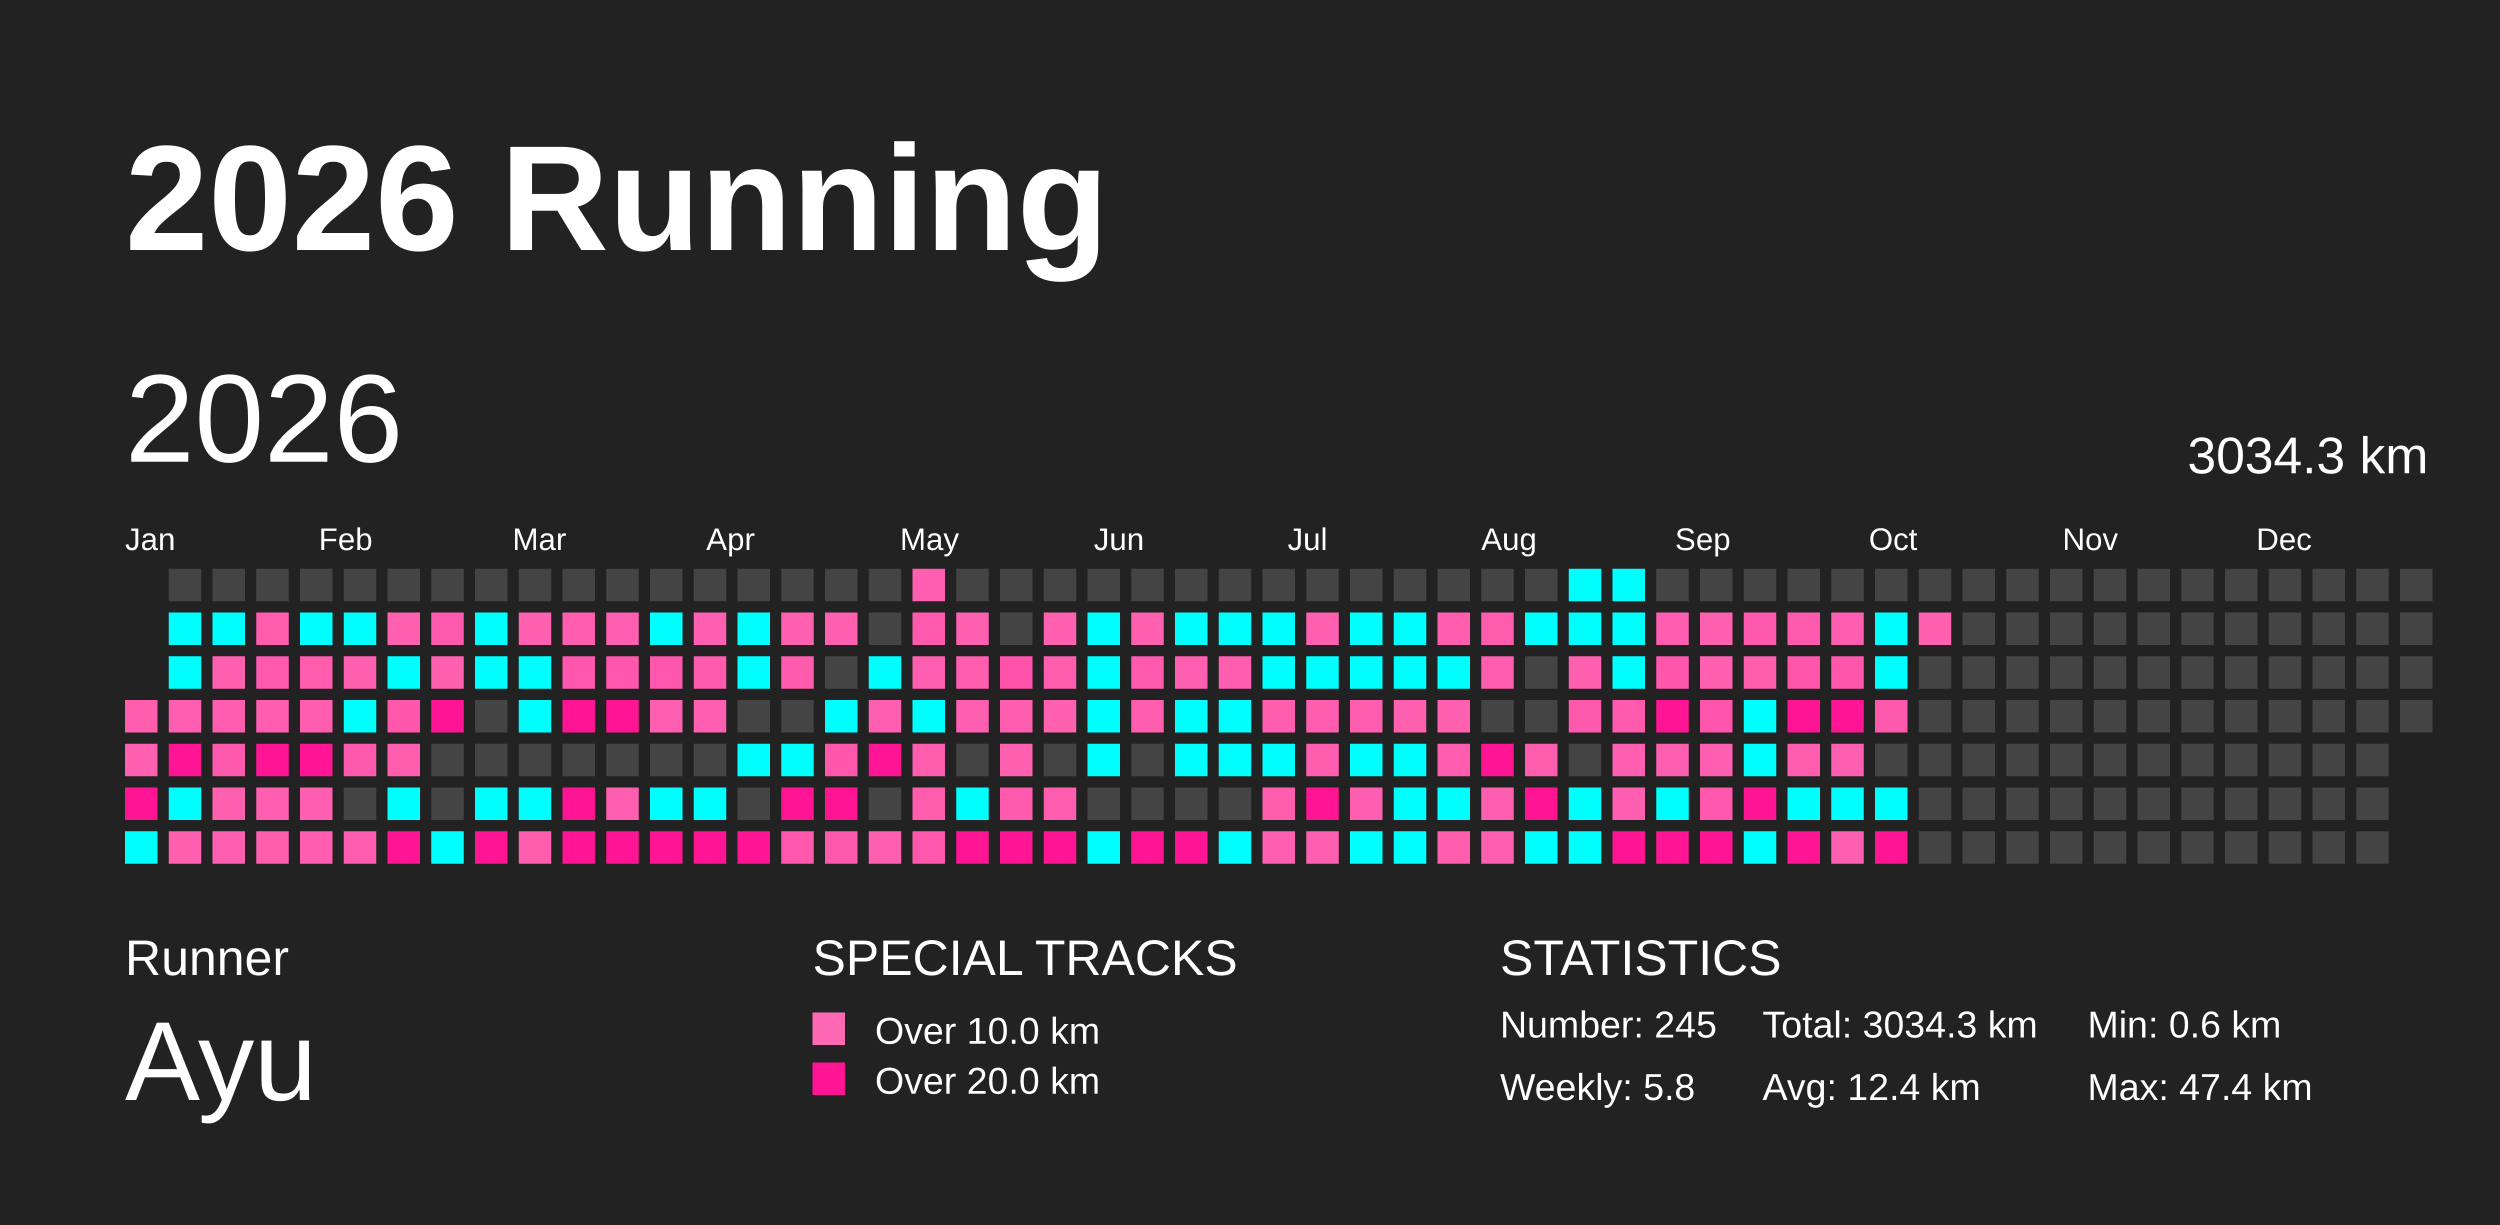
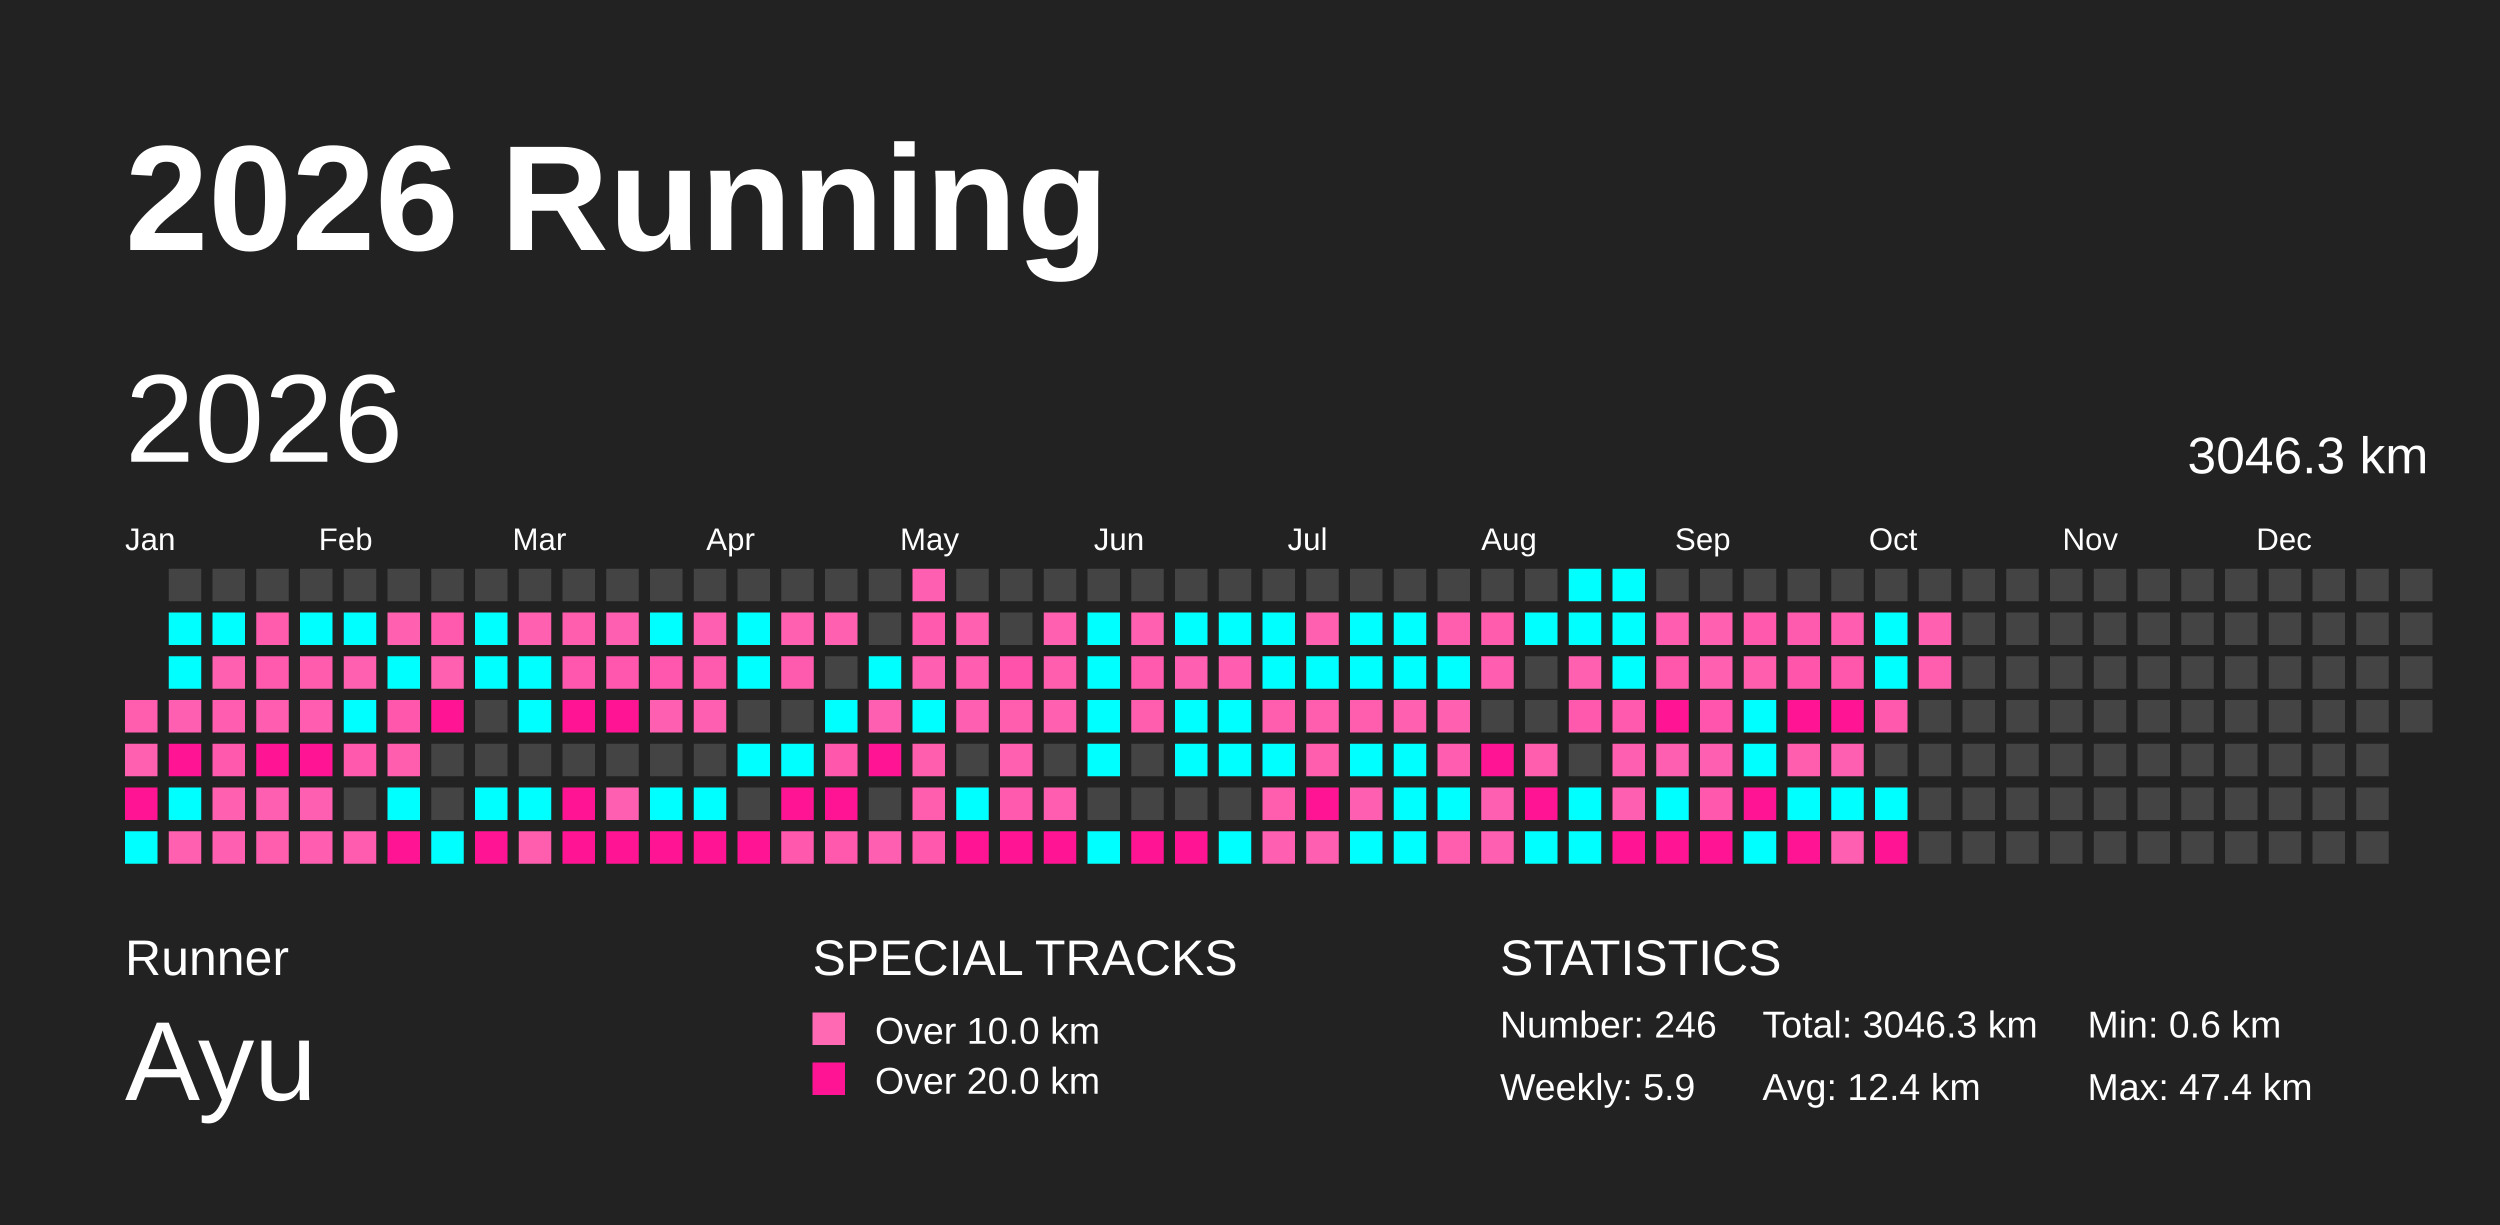
<svg xmlns="http://www.w3.org/2000/svg" baseProfile="full" height="98mm" version="1.1" viewBox="0,0,200,98" width="200mm">
  <defs>
    <pattern height="2" id="indoor-stripe" patternUnits="userSpaceOnUse" width="2">
      <line stroke="white" stroke-opacity="0.45" stroke-width="0.5" x1="0" x2="2" y1="2" y2="0" />
    </pattern>
  </defs>
  <rect fill="#222222" height="98" width="200" x="0" y="0" />
  <text fill="#FFFFFF" style="font-size:12px; font-family:Arial; font-weight:bold;" x="10" y="20">2026 Running</text>
  <text fill="#FFFFFF" style="font-size:4px; font-family:Arial" x="10" y="78">Runner</text>
  <text fill="#FFFFFF" style="font-size:9px; font-family:Arial" x="10" y="88">Ayu</text>
  <text fill="#FFFFFF" style="font-size:4px; font-family:Arial" x="65" y="78">SPECIAL TRACKS</text>
  <rect fill="#ff69b4" height="2.6" width="2.6" x="65" y="81" />
  <text fill="#FFFFFF" style="font-size:3px; font-family:Arial" x="70" y="83.5">Over 10.0 km</text>
  <rect fill="#ff1493" height="2.6" width="2.6" x="65" y="85" />
  <text fill="#FFFFFF" style="font-size:3px; font-family:Arial" x="70" y="87.5">Over 20.0 km</text>
  <text fill="#FFFFFF" style="font-size:4px; font-family:Arial" x="120" y="78">STATISTICS</text>
-   <text fill="#FFFFFF" style="font-size:3px; font-family:Arial" x="120" y="83">Number: 245</text>
-   <text fill="#FFFFFF" style="font-size:3px; font-family:Arial" x="120" y="88">Weekly: 5.8</text>
-   <text fill="#FFFFFF" style="font-size:3px; font-family:Arial" x="141" y="83">Total: 3034.3 km</text>
+   <text fill="#FFFFFF" style="font-size:3px; font-family:Arial" x="120" y="83">Number: 246</text>
+   <text fill="#FFFFFF" style="font-size:3px; font-family:Arial" x="120" y="88">Weekly: 5.9</text>
+   <text fill="#FFFFFF" style="font-size:3px; font-family:Arial" x="141" y="83">Total: 3046.3 km</text>
  <text fill="#FFFFFF" style="font-size:3px; font-family:Arial" x="141" y="88">Avg: 12.4 km</text>
  <text fill="#FFFFFF" style="font-size:3px; font-family:Arial" x="167" y="83">Min: 0.6 km</text>
  <text fill="#FFFFFF" style="font-size:3px; font-family:Arial" x="167" y="88">Max: 47.4 km</text>
  <text dominant-baseline="hanging" fill="#FFFFFF" style="font-size:10.0px; font-family:Arial;" x="10" y="30">2026</text>
-   <text dominant-baseline="hanging" fill="#FFFFFF" style="font-size:4.125px; font-family:Arial;" x="175" y="35">3034.3 km</text>
+   <text dominant-baseline="hanging" fill="#FFFFFF" style="font-size:4.125px; font-family:Arial;" x="175" y="35">3046.3 km</text>
  <text fill="#FFFFFF" style="font-size:2.5px; font-family:Arial" x="10.0" y="44">Jan</text>
  <text fill="#FFFFFF" style="font-size:2.5px; font-family:Arial" x="25.5" y="44">Feb</text>
  <text fill="#FFFFFF" style="font-size:2.5px; font-family:Arial" x="41.0" y="44">Mar</text>
  <text fill="#FFFFFF" style="font-size:2.5px; font-family:Arial" x="56.5" y="44">Apr</text>
  <text fill="#FFFFFF" style="font-size:2.5px; font-family:Arial" x="72.0" y="44">May</text>
  <text fill="#FFFFFF" style="font-size:2.5px; font-family:Arial" x="87.5" y="44">Jun</text>
  <text fill="#FFFFFF" style="font-size:2.5px; font-family:Arial" x="103.0" y="44">Jul</text>
  <text fill="#FFFFFF" style="font-size:2.5px; font-family:Arial" x="118.5" y="44">Aug</text>
  <text fill="#FFFFFF" style="font-size:2.5px; font-family:Arial" x="134.0" y="44">Sep</text>
  <text fill="#FFFFFF" style="font-size:2.5px; font-family:Arial" x="149.5" y="44">Oct</text>
  <text fill="#FFFFFF" style="font-size:2.5px; font-family:Arial" x="165.0" y="44">Nov</text>
  <text fill="#FFFFFF" style="font-size:2.5px; font-family:Arial" x="180.5" y="44">Dec</text>
  <rect fill="#ff5eaf" height="2.6" width="2.6" x="10.0" y="56.0" />
  <rect fill="#ff60b0" height="2.6" width="2.6" x="10.0" y="59.5" />
  <rect fill="#ff1493" height="2.6" width="2.6" x="10.0" y="63.0" />
  <rect fill="#00ffff" height="2.6" width="2.6" x="10.0" y="66.5" />
  <rect fill="#444444" height="2.6" width="2.6" x="13.5" y="45.5" />
  <rect fill="#00ffff" height="2.6" width="2.6" x="13.5" y="49.0" />
  <rect fill="#00ffff" height="2.6" width="2.6" x="13.5" y="52.5" />
  <rect fill="#ff5fb0" height="2.6" width="2.6" x="13.5" y="56.0" />
  <rect fill="#ff1493" height="2.6" width="2.6" x="13.5" y="59.5" />
  <rect fill="#00ffff" height="2.6" width="2.6" x="13.5" y="63.0" />
  <rect fill="#ff60b0" height="2.6" width="2.6" x="13.5" y="66.5" />
  <rect fill="#444444" height="2.6" width="2.6" x="17.0" y="45.5" />
  <rect fill="#00ffff" height="2.6" width="2.6" x="17.0" y="49.0" />
  <rect fill="#ff60b0" height="2.6" width="2.6" x="17.0" y="52.5" />
  <rect fill="#ff5daf" height="2.6" width="2.6" x="17.0" y="56.0" />
  <rect fill="#ff59ad" height="2.6" width="2.6" x="17.0" y="59.5" />
  <rect fill="#ff61b0" height="2.6" width="2.6" x="17.0" y="63.0" />
  <rect fill="#ff5fb0" height="2.6" width="2.6" x="17.0" y="66.5" />
  <rect fill="#444444" height="2.6" width="2.6" x="20.5" y="45.5" />
  <rect fill="#ff5cae" height="2.6" width="2.6" x="20.5" y="49.0" />
  <rect fill="#ff5aae" height="2.6" width="2.6" x="20.5" y="52.5" />
  <rect fill="#ff5daf" height="2.6" width="2.6" x="20.5" y="56.0" />
  <rect fill="#ff1493" height="2.6" width="2.6" x="20.5" y="59.5" />
  <rect fill="#ff5fb0" height="2.6" width="2.6" x="20.5" y="63.0" />
  <rect fill="#ff5eaf" height="2.6" width="2.6" x="20.5" y="66.5" />
  <rect fill="#444444" height="2.6" width="2.6" x="24.0" y="45.5" />
  <rect fill="#00ffff" height="2.6" width="2.6" x="24.0" y="49.0" />
  <rect fill="#ff5cae" height="2.6" width="2.6" x="24.0" y="52.5" />
  <rect fill="#ff5daf" height="2.6" width="2.6" x="24.0" y="56.0" />
  <rect fill="#ff1493" height="2.6" width="2.6" x="24.0" y="59.5" />
  <rect fill="#ff5fb0" height="2.6" width="2.6" x="24.0" y="63.0" />
  <rect fill="#ff5eb0" height="2.6" width="2.6" x="24.0" y="66.5" />
  <rect fill="#444444" height="2.6" width="2.6" x="27.5" y="45.5" />
  <rect fill="#00ffff" height="2.6" width="2.6" x="27.5" y="49.0" />
  <rect fill="#ff60b0" height="2.6" width="2.6" x="27.5" y="52.5" />
  <rect fill="#00ffff" height="2.6" width="2.6" x="27.5" y="56.0" />
  <rect fill="#ff59ad" height="2.6" width="2.6" x="27.5" y="59.5" />
  <rect fill="#444444" height="2.6" width="2.6" x="27.5" y="63.0" />
  <rect fill="#ff5caf" height="2.6" width="2.6" x="27.5" y="66.5" />
  <rect fill="#444444" height="2.6" width="2.6" x="31.0" y="45.5" />
  <rect fill="#ff61b0" height="2.6" width="2.6" x="31.0" y="49.0" />
  <rect fill="#00ffff" height="2.6" width="2.6" x="31.0" y="52.5" />
  <rect fill="#ff57ac" height="2.6" width="2.6" x="31.0" y="56.0" />
  <rect fill="#ff5eaf" height="2.6" width="2.6" x="31.0" y="59.5" />
  <rect fill="#00ffff" height="2.6" width="2.6" x="31.0" y="63.0" />
  <rect fill="#ff1493" height="2.6" width="2.6" x="31.0" y="66.5" />
  <rect fill="#444444" height="2.6" width="2.6" x="34.5" y="45.5" />
  <rect fill="#ff5aae" height="2.6" width="2.6" x="34.5" y="49.0" />
  <rect fill="#ff61b0" height="2.6" width="2.6" x="34.5" y="52.5" />
  <rect fill="#ff1493" height="2.6" width="2.6" x="34.5" y="56.0" />
  <rect fill="#444444" height="2.6" width="2.6" x="34.5" y="59.5" />
  <rect fill="#444444" height="2.6" width="2.6" x="34.5" y="63.0" />
  <rect fill="#00ffff" height="2.6" width="2.6" x="34.5" y="66.5" />
  <rect fill="#444444" height="2.6" width="2.6" x="38.0" y="45.5" />
  <rect fill="#00ffff" height="2.6" width="2.6" x="38.0" y="49.0" />
  <rect fill="#00ffff" height="2.6" width="2.6" x="38.0" y="52.5" />
  <rect fill="#444444" height="2.6" width="2.6" x="38.0" y="56.0" />
  <rect fill="#444444" height="2.6" width="2.6" x="38.0" y="59.5" />
  <rect fill="#00ffff" height="2.6" width="2.6" x="38.0" y="63.0" />
  <rect fill="#ff1493" height="2.6" width="2.6" x="38.0" y="66.5" />
  <rect fill="#444444" height="2.6" width="2.6" x="41.5" y="45.5" />
  <rect fill="#ff61b0" height="2.6" width="2.6" x="41.5" y="49.0" />
  <rect fill="#00ffff" height="2.6" width="2.6" x="41.5" y="52.5" />
  <rect fill="#00ffff" height="2.6" width="2.6" x="41.5" y="56.0" />
  <rect fill="#444444" height="2.6" width="2.6" x="41.5" y="59.5" />
  <rect fill="#00ffff" height="2.6" width="2.6" x="41.5" y="63.0" />
  <rect fill="#ff5eaf" height="2.6" width="2.6" x="41.5" y="66.5" />
  <rect fill="#444444" height="2.6" width="2.6" x="45.0" y="45.5" />
  <rect fill="#ff5eaf" height="2.6" width="2.6" x="45.0" y="49.0" />
  <rect fill="#ff57ad" height="2.6" width="2.6" x="45.0" y="52.5" />
  <rect fill="#ff1493" height="2.6" width="2.6" x="45.0" y="56.0" />
  <rect fill="#444444" height="2.6" width="2.6" x="45.0" y="59.5" />
  <rect fill="#ff1493" height="2.6" width="2.6" x="45.0" y="63.0" />
  <rect fill="#ff1493" height="2.6" width="2.6" x="45.0" y="66.5" />
  <rect fill="#444444" height="2.6" width="2.6" x="48.5" y="45.5" />
  <rect fill="#ff5fb0" height="2.6" width="2.6" x="48.5" y="49.0" />
  <rect fill="#ff57ad" height="2.6" width="2.6" x="48.5" y="52.5" />
  <rect fill="#ff1493" height="2.6" width="2.6" x="48.5" y="56.0" />
  <rect fill="#444444" height="2.6" width="2.6" x="48.5" y="59.5" />
  <rect fill="#ff5fb0" height="2.6" width="2.6" x="48.5" y="63.0" />
  <rect fill="#ff1493" height="2.6" width="2.6" x="48.5" y="66.5" />
  <rect fill="#444444" height="2.6" width="2.6" x="52.0" y="45.5" />
  <rect fill="#00ffff" height="2.6" width="2.6" x="52.0" y="49.0" />
  <rect fill="#ff57ad" height="2.6" width="2.6" x="52.0" y="52.5" />
  <rect fill="#ff5fb0" height="2.6" width="2.6" x="52.0" y="56.0" />
  <rect fill="#444444" height="2.6" width="2.6" x="52.0" y="59.5" />
  <rect fill="#00ffff" height="2.6" width="2.6" x="52.0" y="63.0" />
  <rect fill="#ff1493" height="2.6" width="2.6" x="52.0" y="66.5" />
  <rect fill="#444444" height="2.6" width="2.6" x="55.5" y="45.5" />
  <rect fill="#ff5fb0" height="2.6" width="2.6" x="55.5" y="49.0" />
  <rect fill="#ff5bae" height="2.6" width="2.6" x="55.5" y="52.5" />
  <rect fill="#ff5fb0" height="2.6" width="2.6" x="55.5" y="56.0" />
  <rect fill="#444444" height="2.6" width="2.6" x="55.5" y="59.5" />
  <rect fill="#00ffff" height="2.6" width="2.6" x="55.5" y="63.0" />
  <rect fill="#ff1493" height="2.6" width="2.6" x="55.5" y="66.5" />
  <rect fill="#444444" height="2.6" width="2.6" x="59.0" y="45.5" />
  <rect fill="#00ffff" height="2.6" width="2.6" x="59.0" y="49.0" />
  <rect fill="#00ffff" height="2.6" width="2.6" x="59.0" y="52.5" />
  <rect fill="#444444" height="2.6" width="2.6" x="59.0" y="56.0" />
  <rect fill="#00ffff" height="2.6" width="2.6" x="59.0" y="59.5" />
  <rect fill="#444444" height="2.6" width="2.6" x="59.0" y="63.0" />
  <rect fill="#ff1493" height="2.6" width="2.6" x="59.0" y="66.5" />
  <rect fill="#444444" height="2.6" width="2.6" x="62.5" y="45.5" />
  <rect fill="#ff60b0" height="2.6" width="2.6" x="62.5" y="49.0" />
  <rect fill="#ff5bae" height="2.6" width="2.6" x="62.5" y="52.5" />
  <rect fill="#444444" height="2.6" width="2.6" x="62.5" y="56.0" />
  <rect fill="#00ffff" height="2.6" width="2.6" x="62.5" y="59.5" />
  <rect fill="#ff1493" height="2.6" width="2.6" x="62.5" y="63.0" />
  <rect fill="#ff58ad" height="2.6" width="2.6" x="62.5" y="66.5" />
  <rect fill="#444444" height="2.6" width="2.6" x="66.0" y="45.5" />
  <rect fill="#ff61b0" height="2.6" width="2.6" x="66.0" y="49.0" />
  <rect fill="#444444" height="2.6" width="2.6" x="66.0" y="52.5" />
  <rect fill="#00ffff" height="2.6" width="2.6" x="66.0" y="56.0" />
  <rect fill="#ff57ac" height="2.6" width="2.6" x="66.0" y="59.5" />
  <rect fill="#ff1493" height="2.6" width="2.6" x="66.0" y="63.0" />
  <rect fill="#ff59ad" height="2.6" width="2.6" x="66.0" y="66.5" />
  <rect fill="#444444" height="2.6" width="2.6" x="69.5" y="45.5" />
  <rect fill="#444444" height="2.6" width="2.6" x="69.5" y="49.0" />
  <rect fill="#00ffff" height="2.6" width="2.6" x="69.5" y="52.5" />
  <rect fill="#ff5fb0" height="2.6" width="2.6" x="69.5" y="56.0" />
  <rect fill="#ff1493" height="2.6" width="2.6" x="69.5" y="59.5" />
  <rect fill="#444444" height="2.6" width="2.6" x="69.5" y="63.0" />
  <rect fill="#ff5fb0" height="2.6" width="2.6" x="69.5" y="66.5" />
  <rect fill="#ff5fb0" height="2.6" width="2.6" x="73.0" y="45.5" />
  <rect fill="#ff5aae" height="2.6" width="2.6" x="73.0" y="49.0" />
  <rect fill="#ff5fb0" height="2.6" width="2.6" x="73.0" y="52.5" />
  <rect fill="#00ffff" height="2.6" width="2.6" x="73.0" y="56.0" />
  <rect fill="#ff5eaf" height="2.6" width="2.6" x="73.0" y="59.5" />
  <rect fill="#ff5eaf" height="2.6" width="2.6" x="73.0" y="63.0" />
  <rect fill="#ff58ad" height="2.6" width="2.6" x="73.0" y="66.5" />
  <rect fill="#444444" height="2.6" width="2.6" x="76.5" y="45.5" />
  <rect fill="#ff61b0" height="2.6" width="2.6" x="76.5" y="49.0" />
  <rect fill="#ff5daf" height="2.6" width="2.6" x="76.5" y="52.5" />
  <rect fill="#ff5fb0" height="2.6" width="2.6" x="76.5" y="56.0" />
  <rect fill="#444444" height="2.6" width="2.6" x="76.5" y="59.5" />
  <rect fill="#00ffff" height="2.6" width="2.6" x="76.5" y="63.0" />
  <rect fill="#ff1493" height="2.6" width="2.6" x="76.5" y="66.5" />
  <rect fill="#444444" height="2.6" width="2.6" x="80.0" y="45.5" />
  <rect fill="#444444" height="2.6" width="2.6" x="80.0" y="49.0" />
  <rect fill="#ff53ab" height="2.6" width="2.6" x="80.0" y="52.5" />
  <rect fill="#ff5eaf" height="2.6" width="2.6" x="80.0" y="56.0" />
  <rect fill="#ff61b0" height="2.6" width="2.6" x="80.0" y="59.5" />
  <rect fill="#ff5aad" height="2.6" width="2.6" x="80.0" y="63.0" />
  <rect fill="#ff1493" height="2.6" width="2.6" x="80.0" y="66.5" />
  <rect fill="#444444" height="2.6" width="2.6" x="83.5" y="45.5" />
  <rect fill="#ff61b0" height="2.6" width="2.6" x="83.5" y="49.0" />
  <rect fill="#ff5eaf" height="2.6" width="2.6" x="83.5" y="52.5" />
  <rect fill="#ff61b0" height="2.6" width="2.6" x="83.5" y="56.0" />
  <rect fill="#444444" height="2.6" width="2.6" x="83.5" y="59.5" />
  <rect fill="#ff5daf" height="2.6" width="2.6" x="83.5" y="63.0" />
  <rect fill="#ff1493" height="2.6" width="2.6" x="83.5" y="66.5" />
  <rect fill="#444444" height="2.6" width="2.6" x="87.0" y="45.5" />
  <rect fill="#00ffff" height="2.6" width="2.6" x="87.0" y="49.0" />
  <rect fill="#00ffff" height="2.6" width="2.6" x="87.0" y="52.5" />
  <rect fill="#00ffff" height="2.6" width="2.6" x="87.0" y="56.0" />
  <rect fill="#00ffff" height="2.6" width="2.6" x="87.0" y="59.5" />
  <rect fill="#444444" height="2.6" width="2.6" x="87.0" y="63.0" />
  <rect fill="#00ffff" height="2.6" width="2.6" x="87.0" y="66.5" />
  <rect fill="#444444" height="2.6" width="2.6" x="90.5" y="45.5" />
  <rect fill="#ff61b0" height="2.6" width="2.6" x="90.5" y="49.0" />
  <rect fill="#ff5aae" height="2.6" width="2.6" x="90.5" y="52.5" />
  <rect fill="#ff5eaf" height="2.6" width="2.6" x="90.5" y="56.0" />
  <rect fill="#444444" height="2.6" width="2.6" x="90.5" y="59.5" />
  <rect fill="#444444" height="2.6" width="2.6" x="90.5" y="63.0" />
  <rect fill="#ff1493" height="2.6" width="2.6" x="90.5" y="66.5" />
  <rect fill="#444444" height="2.6" width="2.6" x="94.0" y="45.5" />
  <rect fill="#00ffff" height="2.6" width="2.6" x="94.0" y="49.0" />
  <rect fill="#ff5fb0" height="2.6" width="2.6" x="94.0" y="52.5" />
  <rect fill="#00ffff" height="2.6" width="2.6" x="94.0" y="56.0" />
  <rect fill="#00ffff" height="2.6" width="2.6" x="94.0" y="59.5" />
  <rect fill="#444444" height="2.6" width="2.6" x="94.0" y="63.0" />
  <rect fill="#ff1493" height="2.6" width="2.6" x="94.0" y="66.5" />
  <rect fill="#444444" height="2.6" width="2.6" x="97.5" y="45.5" />
  <rect fill="#00ffff" height="2.6" width="2.6" x="97.5" y="49.0" />
  <rect fill="#ff5daf" height="2.6" width="2.6" x="97.5" y="52.5" />
  <rect fill="#00ffff" height="2.6" width="2.6" x="97.5" y="56.0" />
  <rect fill="#00ffff" height="2.6" width="2.6" x="97.5" y="59.5" />
  <rect fill="#444444" height="2.6" width="2.6" x="97.5" y="63.0" />
  <rect fill="#00ffff" height="2.6" width="2.6" x="97.5" y="66.5" />
  <rect fill="#444444" height="2.6" width="2.6" x="101.0" y="45.5" />
  <rect fill="#00ffff" height="2.6" width="2.6" x="101.0" y="49.0" />
  <rect fill="#00ffff" height="2.6" width="2.6" x="101.0" y="52.5" />
  <rect fill="#ff5eaf" height="2.6" width="2.6" x="101.0" y="56.0" />
  <rect fill="#00ffff" height="2.6" width="2.6" x="101.0" y="59.5" />
  <rect fill="#ff5eaf" height="2.6" width="2.6" x="101.0" y="63.0" />
  <rect fill="#ff5fb0" height="2.6" width="2.6" x="101.0" y="66.5" />
  <rect fill="#444444" height="2.6" width="2.6" x="104.5" y="45.5" />
  <rect fill="#ff60b0" height="2.6" width="2.6" x="104.5" y="49.0" />
  <rect fill="#00ffff" height="2.6" width="2.6" x="104.5" y="52.5" />
  <rect fill="#ff5eaf" height="2.6" width="2.6" x="104.5" y="56.0" />
  <rect fill="#ff5eaf" height="2.6" width="2.6" x="104.5" y="59.5" />
  <rect fill="#ff1493" height="2.6" width="2.6" x="104.5" y="63.0" />
  <rect fill="#ff5fb0" height="2.6" width="2.6" x="104.5" y="66.5" />
  <rect fill="#444444" height="2.6" width="2.6" x="108.0" y="45.5" />
  <rect fill="#00ffff" height="2.6" width="2.6" x="108.0" y="49.0" />
  <rect fill="#00ffff" height="2.6" width="2.6" x="108.0" y="52.5" />
  <rect fill="#ff5eaf" height="2.6" width="2.6" x="108.0" y="56.0" />
  <rect fill="#00ffff" height="2.6" width="2.6" x="108.0" y="59.5" />
  <rect fill="#ff5fb0" height="2.6" width="2.6" x="108.0" y="63.0" />
  <rect fill="#00ffff" height="2.6" width="2.6" x="108.0" y="66.5" />
  <rect fill="#444444" height="2.6" width="2.6" x="111.5" y="45.5" />
  <rect fill="#00ffff" height="2.6" width="2.6" x="111.5" y="49.0" />
  <rect fill="#00ffff" height="2.6" width="2.6" x="111.5" y="52.5" />
  <rect fill="#ff61b0" height="2.6" width="2.6" x="111.5" y="56.0" />
  <rect fill="#00ffff" height="2.6" width="2.6" x="111.5" y="59.5" />
  <rect fill="#00ffff" height="2.6" width="2.6" x="111.5" y="63.0" />
  <rect fill="#00ffff" height="2.6" width="2.6" x="111.5" y="66.5" />
  <rect fill="#444444" height="2.6" width="2.6" x="115.0" y="45.5" />
  <rect fill="#ff5eaf" height="2.6" width="2.6" x="115.0" y="49.0" />
  <rect fill="#00ffff" height="2.6" width="2.6" x="115.0" y="52.5" />
  <rect fill="#ff61b0" height="2.6" width="2.6" x="115.0" y="56.0" />
  <rect fill="#ff5eb0" height="2.6" width="2.6" x="115.0" y="59.5" />
  <rect fill="#00ffff" height="2.6" width="2.6" x="115.0" y="63.0" />
  <rect fill="#ff5eaf" height="2.6" width="2.6" x="115.0" y="66.5" />
  <rect fill="#444444" height="2.6" width="2.6" x="118.5" y="45.5" />
  <rect fill="#ff5cae" height="2.6" width="2.6" x="118.5" y="49.0" />
  <rect fill="#ff5daf" height="2.6" width="2.6" x="118.5" y="52.5" />
  <rect fill="#444444" height="2.6" width="2.6" x="118.5" y="56.0" />
  <rect fill="#ff1493" height="2.6" width="2.6" x="118.5" y="59.5" />
  <rect fill="#ff5fb0" height="2.6" width="2.6" x="118.5" y="63.0" />
  <rect fill="#ff5fb0" height="2.6" width="2.6" x="118.5" y="66.5" />
  <rect fill="#444444" height="2.6" width="2.6" x="122.0" y="45.5" />
  <rect fill="#00ffff" height="2.6" width="2.6" x="122.0" y="49.0" />
  <rect fill="#444444" height="2.6" width="2.6" x="122.0" y="52.5" />
  <rect fill="#444444" height="2.6" width="2.6" x="122.0" y="56.0" />
  <rect fill="#ff5eaf" height="2.6" width="2.6" x="122.0" y="59.5" />
  <rect fill="#ff1493" height="2.6" width="2.6" x="122.0" y="63.0" />
  <rect fill="#00ffff" height="2.6" width="2.6" x="122.0" y="66.5" />
  <rect fill="#00ffff" height="2.6" width="2.6" x="125.5" y="45.5" />
  <rect fill="#00ffff" height="2.6" width="2.6" x="125.5" y="49.0" />
  <rect fill="#ff61b0" height="2.6" width="2.6" x="125.5" y="52.5" />
  <rect fill="#ff59ad" height="2.6" width="2.6" x="125.5" y="56.0" />
  <rect fill="#444444" height="2.6" width="2.6" x="125.5" y="59.5" />
  <rect fill="#00ffff" height="2.6" width="2.6" x="125.5" y="63.0" />
  <rect fill="#00ffff" height="2.6" width="2.6" x="125.5" y="66.5" />
  <rect fill="#00ffff" height="2.6" width="2.6" x="129.0" y="45.5" />
  <rect fill="#00ffff" height="2.6" width="2.6" x="129.0" y="49.0" />
  <rect fill="#00ffff" height="2.6" width="2.6" x="129.0" y="52.5" />
  <rect fill="#ff5aae" height="2.6" width="2.6" x="129.0" y="56.0" />
  <rect fill="#ff5fb0" height="2.6" width="2.6" x="129.0" y="59.5" />
  <rect fill="#ff5fb0" height="2.6" width="2.6" x="129.0" y="63.0" />
  <rect fill="#ff1493" height="2.6" width="2.6" x="129.0" y="66.5" />
  <rect fill="#444444" height="2.6" width="2.6" x="132.5" y="45.5" />
  <rect fill="#ff5daf" height="2.6" width="2.6" x="132.5" y="49.0" />
  <rect fill="#ff57ac" height="2.6" width="2.6" x="132.5" y="52.5" />
  <rect fill="#ff1493" height="2.6" width="2.6" x="132.5" y="56.0" />
  <rect fill="#ff5fb0" height="2.6" width="2.6" x="132.5" y="59.5" />
  <rect fill="#00ffff" height="2.6" width="2.6" x="132.5" y="63.0" />
  <rect fill="#ff1493" height="2.6" width="2.6" x="132.5" y="66.5" />
  <rect fill="#444444" height="2.6" width="2.6" x="136.0" y="45.5" />
  <rect fill="#ff60b0" height="2.6" width="2.6" x="136.0" y="49.0" />
  <rect fill="#ff60b0" height="2.6" width="2.6" x="136.0" y="52.5" />
  <rect fill="#ff55ac" height="2.6" width="2.6" x="136.0" y="56.0" />
  <rect fill="#ff5fb0" height="2.6" width="2.6" x="136.0" y="59.5" />
  <rect fill="#ff58ad" height="2.6" width="2.6" x="136.0" y="63.0" />
  <rect fill="#ff1493" height="2.6" width="2.6" x="136.0" y="66.5" />
  <rect fill="#444444" height="2.6" width="2.6" x="139.5" y="45.5" />
  <rect fill="#ff59ad" height="2.6" width="2.6" x="139.5" y="49.0" />
  <rect fill="#ff5eaf" height="2.6" width="2.6" x="139.5" y="52.5" />
  <rect fill="#00ffff" height="2.6" width="2.6" x="139.5" y="56.0" />
  <rect fill="#00ffff" height="2.6" width="2.6" x="139.5" y="59.5" />
  <rect fill="#ff1493" height="2.6" width="2.6" x="139.5" y="63.0" />
  <rect fill="#00ffff" height="2.6" width="2.6" x="139.5" y="66.5" />
  <rect fill="#444444" height="2.6" width="2.6" x="143.0" y="45.5" />
  <rect fill="#ff5bae" height="2.6" width="2.6" x="143.0" y="49.0" />
  <rect fill="#ff56ac" height="2.6" width="2.6" x="143.0" y="52.5" />
  <rect fill="#ff1493" height="2.6" width="2.6" x="143.0" y="56.0" />
  <rect fill="#ff5eaf" height="2.6" width="2.6" x="143.0" y="59.5" />
  <rect fill="#00ffff" height="2.6" width="2.6" x="143.0" y="63.0" />
  <rect fill="#ff1493" height="2.6" width="2.6" x="143.0" y="66.5" />
  <rect fill="#444444" height="2.6" width="2.6" x="146.5" y="45.5" />
  <rect fill="#ff5daf" height="2.6" width="2.6" x="146.5" y="49.0" />
  <rect fill="#ff57ac" height="2.6" width="2.6" x="146.5" y="52.5" />
  <rect fill="#ff1493" height="2.6" width="2.6" x="146.5" y="56.0" />
  <rect fill="#ff5fb0" height="2.6" width="2.6" x="146.5" y="59.5" />
  <rect fill="#00ffff" height="2.6" width="2.6" x="146.5" y="63.0" />
  <rect fill="#ff5fb0" height="2.6" width="2.6" x="146.5" y="66.5" />
  <rect fill="#444444" height="2.6" width="2.6" x="150.0" y="45.5" />
  <rect fill="#00ffff" height="2.6" width="2.6" x="150.0" y="49.0" />
  <rect fill="#00ffff" height="2.6" width="2.6" x="150.0" y="52.5" />
  <rect fill="#ff59ad" height="2.6" width="2.6" x="150.0" y="56.0" />
  <rect fill="#444444" height="2.6" width="2.6" x="150.0" y="59.5" />
  <rect fill="#00ffff" height="2.6" width="2.6" x="150.0" y="63.0" />
  <rect fill="#ff1493" height="2.6" width="2.6" x="150.0" y="66.5" />
  <rect fill="#444444" height="2.6" width="2.6" x="153.5" y="45.5" />
  <rect fill="#ff61b0" height="2.6" width="2.6" x="153.5" y="49.0" />
-   <rect fill="#444444" height="2.6" width="2.6" x="153.5" y="52.5" />
+   <rect fill="#ff5eaf" height="2.6" width="2.6" x="153.5" y="52.5" />
  <rect fill="#444444" height="2.6" width="2.6" x="153.5" y="56.0" />
  <rect fill="#444444" height="2.6" width="2.6" x="153.5" y="59.5" />
  <rect fill="#444444" height="2.6" width="2.6" x="153.5" y="63.0" />
  <rect fill="#444444" height="2.6" width="2.6" x="153.5" y="66.5" />
  <rect fill="#444444" height="2.6" width="2.6" x="157.0" y="45.5" />
  <rect fill="#444444" height="2.6" width="2.6" x="157.0" y="49.0" />
  <rect fill="#444444" height="2.6" width="2.6" x="157.0" y="52.5" />
  <rect fill="#444444" height="2.6" width="2.6" x="157.0" y="56.0" />
  <rect fill="#444444" height="2.6" width="2.6" x="157.0" y="59.5" />
  <rect fill="#444444" height="2.6" width="2.6" x="157.0" y="63.0" />
  <rect fill="#444444" height="2.6" width="2.6" x="157.0" y="66.5" />
  <rect fill="#444444" height="2.6" width="2.6" x="160.5" y="45.5" />
  <rect fill="#444444" height="2.6" width="2.6" x="160.5" y="49.0" />
  <rect fill="#444444" height="2.6" width="2.6" x="160.5" y="52.5" />
  <rect fill="#444444" height="2.6" width="2.6" x="160.5" y="56.0" />
  <rect fill="#444444" height="2.6" width="2.6" x="160.5" y="59.5" />
  <rect fill="#444444" height="2.6" width="2.6" x="160.5" y="63.0" />
  <rect fill="#444444" height="2.6" width="2.6" x="160.5" y="66.5" />
  <rect fill="#444444" height="2.6" width="2.6" x="164.0" y="45.5" />
  <rect fill="#444444" height="2.6" width="2.6" x="164.0" y="49.0" />
  <rect fill="#444444" height="2.6" width="2.6" x="164.0" y="52.5" />
  <rect fill="#444444" height="2.6" width="2.6" x="164.0" y="56.0" />
  <rect fill="#444444" height="2.6" width="2.6" x="164.0" y="59.5" />
  <rect fill="#444444" height="2.6" width="2.6" x="164.0" y="63.0" />
  <rect fill="#444444" height="2.6" width="2.6" x="164.0" y="66.5" />
  <rect fill="#444444" height="2.6" width="2.6" x="167.5" y="45.5" />
  <rect fill="#444444" height="2.6" width="2.6" x="167.5" y="49.0" />
  <rect fill="#444444" height="2.6" width="2.6" x="167.5" y="52.5" />
  <rect fill="#444444" height="2.6" width="2.6" x="167.5" y="56.0" />
  <rect fill="#444444" height="2.6" width="2.6" x="167.5" y="59.5" />
  <rect fill="#444444" height="2.6" width="2.6" x="167.5" y="63.0" />
  <rect fill="#444444" height="2.6" width="2.6" x="167.5" y="66.5" />
  <rect fill="#444444" height="2.6" width="2.6" x="171.0" y="45.5" />
  <rect fill="#444444" height="2.6" width="2.6" x="171.0" y="49.0" />
  <rect fill="#444444" height="2.6" width="2.6" x="171.0" y="52.5" />
  <rect fill="#444444" height="2.6" width="2.6" x="171.0" y="56.0" />
  <rect fill="#444444" height="2.6" width="2.6" x="171.0" y="59.5" />
  <rect fill="#444444" height="2.6" width="2.6" x="171.0" y="63.0" />
  <rect fill="#444444" height="2.6" width="2.6" x="171.0" y="66.5" />
  <rect fill="#444444" height="2.6" width="2.6" x="174.5" y="45.5" />
  <rect fill="#444444" height="2.6" width="2.6" x="174.5" y="49.0" />
  <rect fill="#444444" height="2.6" width="2.6" x="174.5" y="52.5" />
  <rect fill="#444444" height="2.6" width="2.6" x="174.5" y="56.0" />
  <rect fill="#444444" height="2.6" width="2.6" x="174.5" y="59.5" />
  <rect fill="#444444" height="2.6" width="2.6" x="174.5" y="63.0" />
  <rect fill="#444444" height="2.6" width="2.6" x="174.5" y="66.5" />
  <rect fill="#444444" height="2.6" width="2.6" x="178.0" y="45.5" />
  <rect fill="#444444" height="2.6" width="2.6" x="178.0" y="49.0" />
  <rect fill="#444444" height="2.6" width="2.6" x="178.0" y="52.5" />
  <rect fill="#444444" height="2.6" width="2.6" x="178.0" y="56.0" />
  <rect fill="#444444" height="2.6" width="2.6" x="178.0" y="59.5" />
  <rect fill="#444444" height="2.6" width="2.6" x="178.0" y="63.0" />
  <rect fill="#444444" height="2.6" width="2.6" x="178.0" y="66.5" />
  <rect fill="#444444" height="2.6" width="2.6" x="181.5" y="45.5" />
  <rect fill="#444444" height="2.6" width="2.6" x="181.5" y="49.0" />
  <rect fill="#444444" height="2.6" width="2.6" x="181.5" y="52.5" />
  <rect fill="#444444" height="2.6" width="2.6" x="181.5" y="56.0" />
  <rect fill="#444444" height="2.6" width="2.6" x="181.5" y="59.5" />
  <rect fill="#444444" height="2.6" width="2.6" x="181.5" y="63.0" />
  <rect fill="#444444" height="2.6" width="2.6" x="181.5" y="66.5" />
  <rect fill="#444444" height="2.6" width="2.6" x="185.0" y="45.5" />
  <rect fill="#444444" height="2.6" width="2.6" x="185.0" y="49.0" />
  <rect fill="#444444" height="2.6" width="2.6" x="185.0" y="52.5" />
  <rect fill="#444444" height="2.6" width="2.6" x="185.0" y="56.0" />
  <rect fill="#444444" height="2.6" width="2.6" x="185.0" y="59.5" />
  <rect fill="#444444" height="2.6" width="2.6" x="185.0" y="63.0" />
  <rect fill="#444444" height="2.6" width="2.6" x="185.0" y="66.5" />
  <rect fill="#444444" height="2.6" width="2.6" x="188.5" y="45.5" />
  <rect fill="#444444" height="2.6" width="2.6" x="188.5" y="49.0" />
  <rect fill="#444444" height="2.6" width="2.6" x="188.5" y="52.5" />
  <rect fill="#444444" height="2.6" width="2.6" x="188.5" y="56.0" />
  <rect fill="#444444" height="2.6" width="2.6" x="188.5" y="59.5" />
  <rect fill="#444444" height="2.6" width="2.6" x="188.5" y="63.0" />
  <rect fill="#444444" height="2.6" width="2.6" x="188.5" y="66.5" />
  <rect fill="#444444" height="2.6" width="2.6" x="192.0" y="45.5" />
  <rect fill="#444444" height="2.6" width="2.6" x="192.0" y="49.0" />
  <rect fill="#444444" height="2.6" width="2.6" x="192.0" y="52.5" />
  <rect fill="#444444" height="2.6" width="2.6" x="192.0" y="56.0" />
</svg>
